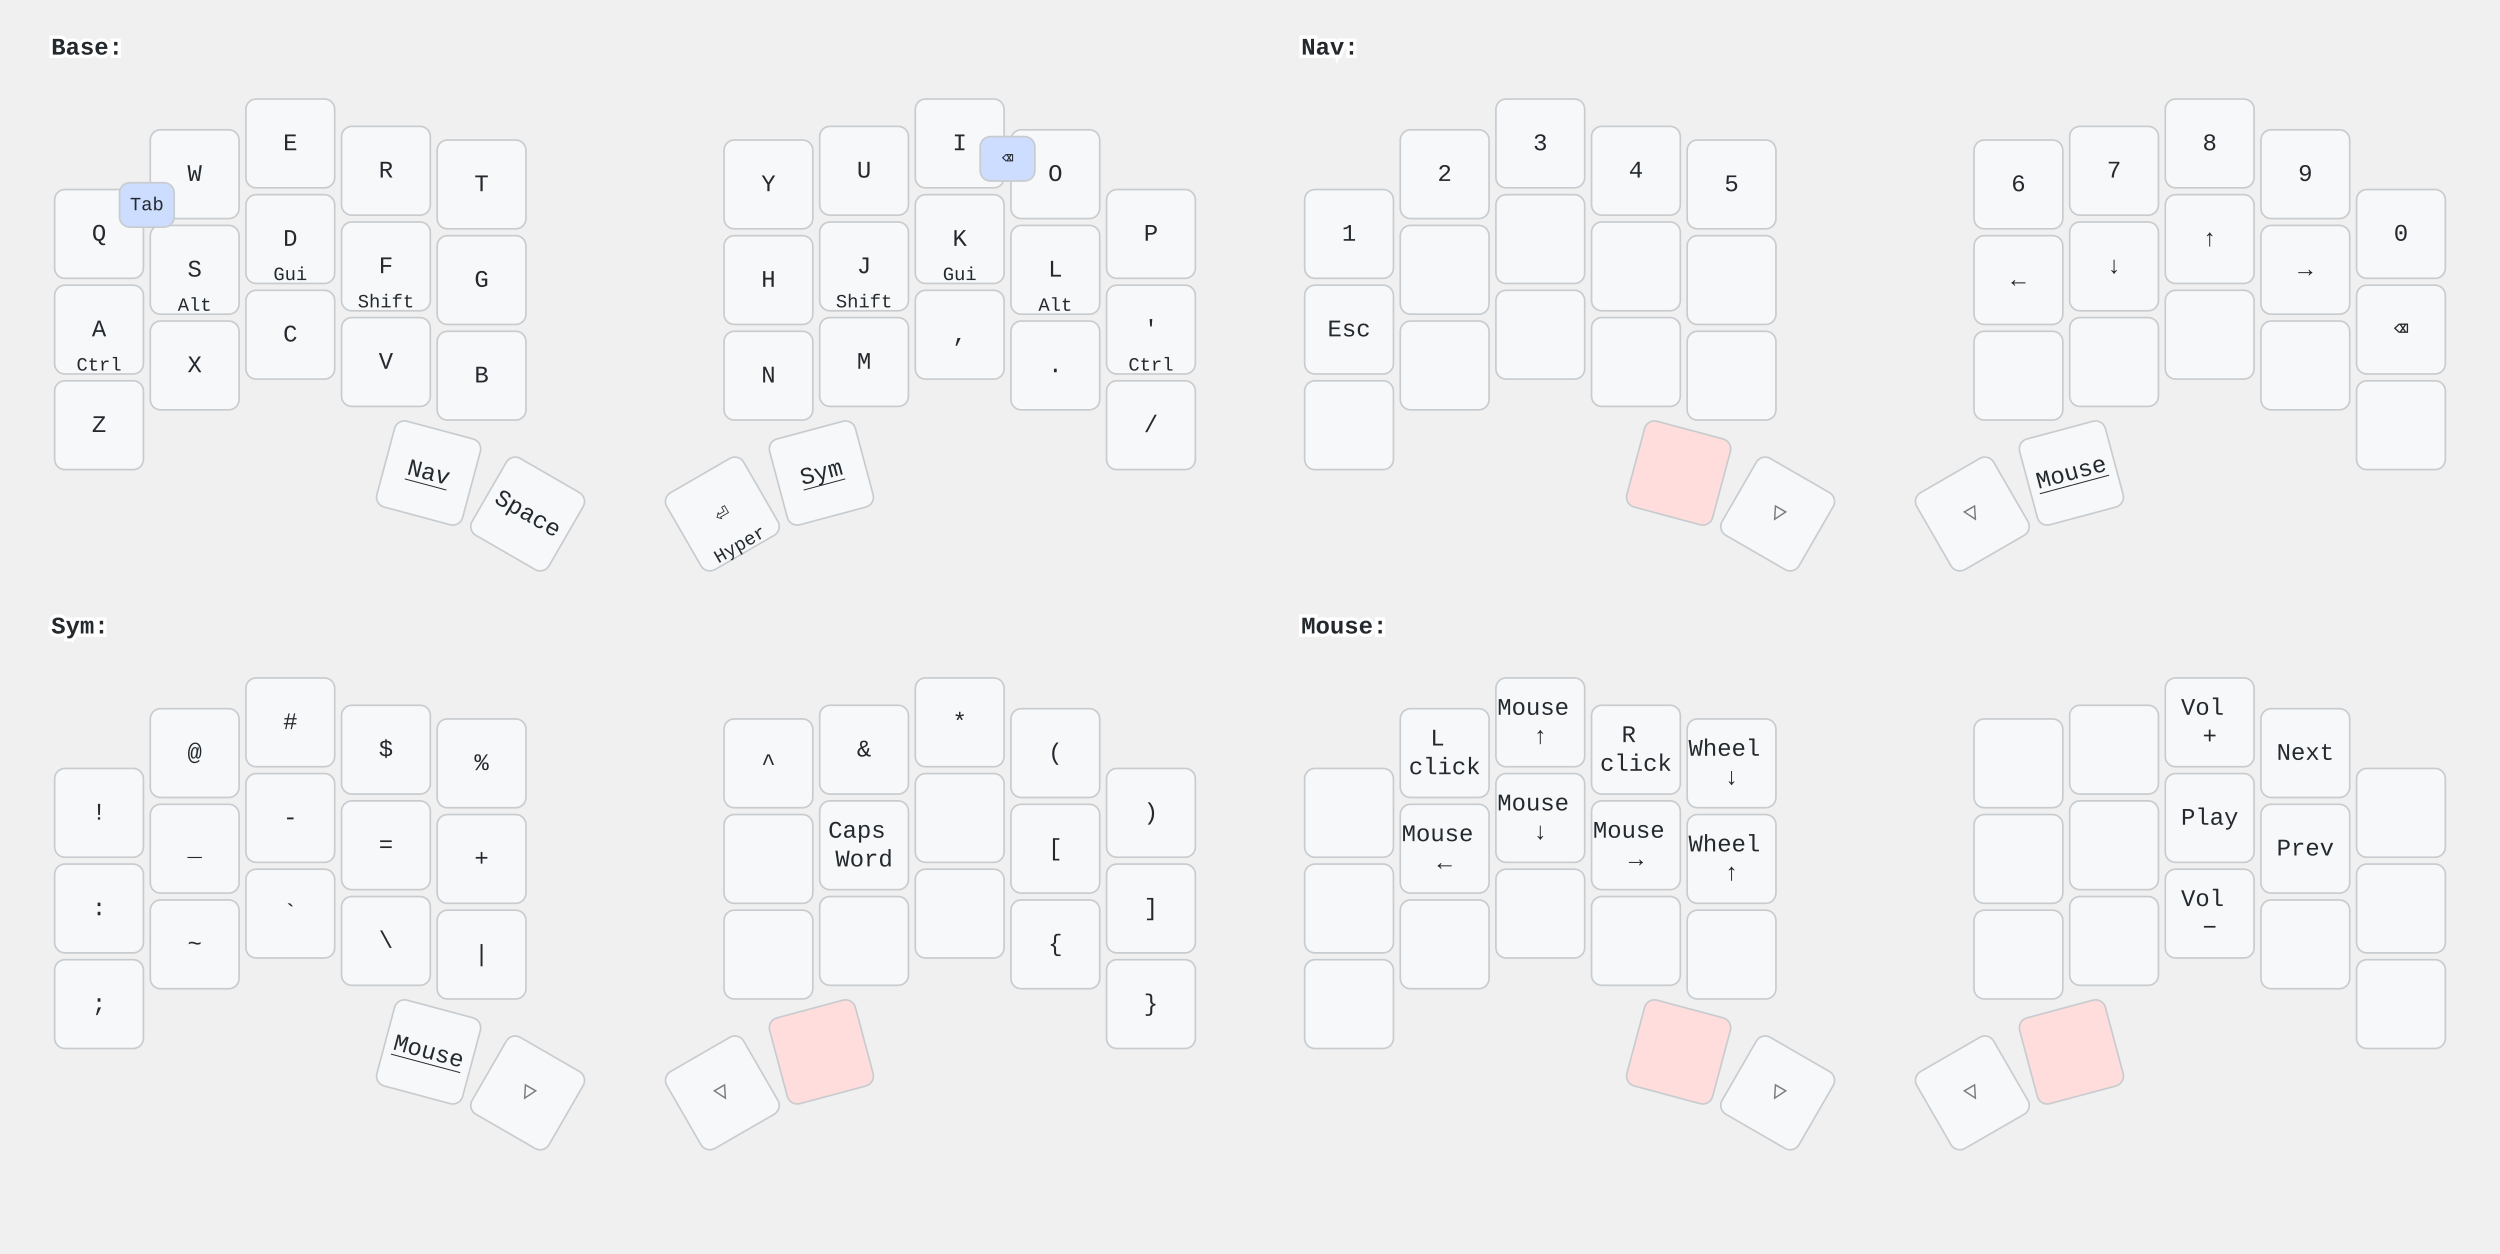
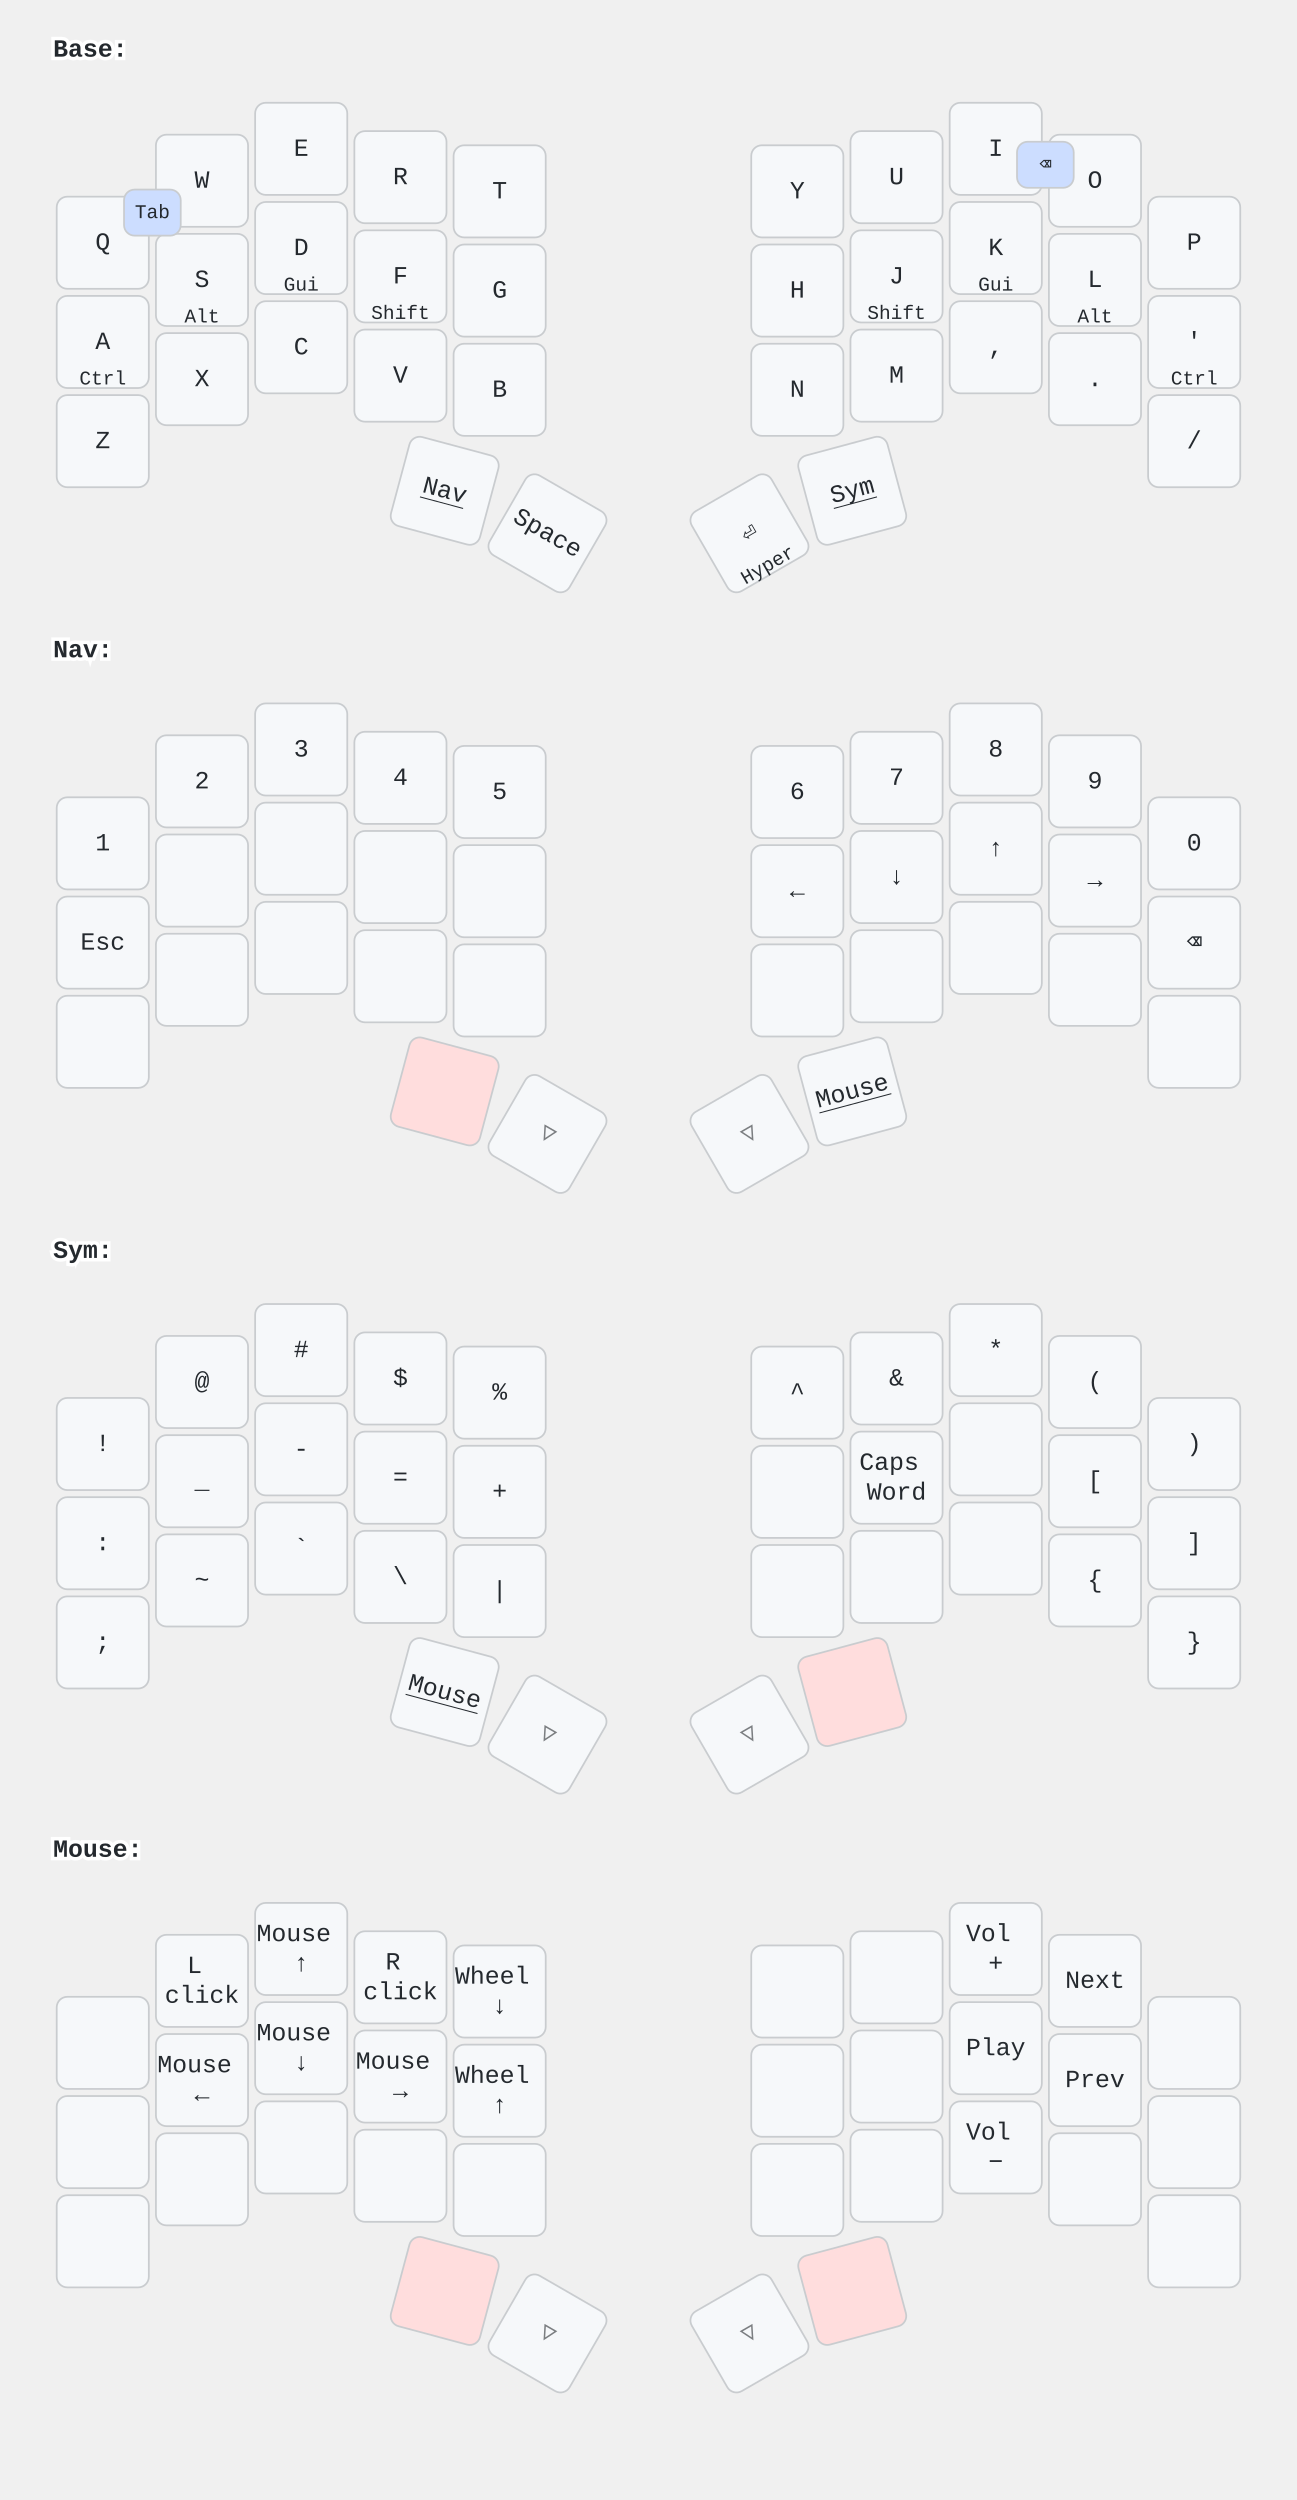
- <svg xmlns="http://www.w3.org/2000/svg" width="1464" height="734" viewBox="0 0 1464 734" class="keymap">
+ <svg xmlns="http://www.w3.org/2000/svg" width="732" height="1411" viewBox="0 0 732 1411" class="keymap">
  <style>/* inherit to force styles through use tags */
svg path {
    fill: inherit;
}

/* font and background color specifications */
svg.keymap {
    font-family: SFMono-Regular,Consolas,Liberation Mono,Menlo,monospace;
    font-size: 14px;
    font-kerning: normal;
    text-rendering: optimizeLegibility;
    fill: #24292e;
}

/* default key styling */
rect.key {
    fill: #f6f8fa;
}

rect.key, rect.combo {
    stroke: #c9cccf;
    stroke-width: 1;
}

/* default key side styling, only used is draw_key_sides is set */
rect.side {
    filter: brightness(90%);
}

/* color accent for combo boxes */
rect.combo, rect.combo-separate {
    fill: #cdf;
}

/* color accent for held keys */
rect.held, rect.combo.held {
    fill: #fdd;
}

/* color accent for ghost (optional) keys */
rect.ghost, rect.combo.ghost {
    stroke-dasharray: 4, 4;
    stroke-width: 2;
}

text {
    text-anchor: middle;
    dominant-baseline: middle;
}

/* styling for layer labels */
text.label {
    font-weight: bold;
    text-anchor: start;
    stroke: white;
    stroke-width: 4;
    paint-order: stroke;
}

/* styling for optional footer */
text.footer {
    text-anchor: end;
    dominant-baseline: auto;
    stroke: white;
    stroke-width: 4;
    paint-order: stroke;
}

/* styling for combo tap, and key non-tap label text */
text.combo, text.hold, text.shifted, text.left, text.right, text.tl, text.tr, text.bl, text.br {
    font-size: 11px;
}

text.hold, text.bl, text.br {
    text-anchor: middle;
    dominant-baseline: auto;
}

text.shifted, text.tl, text.tr {
    text-anchor: middle;
    dominant-baseline: hanging;
}

text.left, text.tl, text.bl {
    text-anchor: start;
}

text.right, text.tr, text.br {
    text-anchor: end;
}

text.layer-activator {
    text-decoration: underline;
}

/* styling for hold/shifted label text in combo box */
text.combo.hold, text.combo.shifted, text.combo.left, text.combo.right {
    font-size: 8px;
}

/* lighter symbol for transparent keys */
text.trans {
    fill: #7b7e81;
}

/* styling for combo dendrons */
path.combo {
    stroke-width: 1;
    stroke: gray;
    fill: none;
}

/* Start Tabler Icons Cleanup */
/* cannot use height/width with glyphs */
.icon-tabler &gt; path {
    fill: inherit;
    stroke: inherit;
    stroke-width: 2;
}
/* hide tabler's default box */
.icon-tabler &gt; path[stroke="none"][fill="none"] {
    visibility: hidden;
}
/* End Tabler Icons Cleanup */
- </style>
+ 
+ @media (prefers-color-scheme: dark) {
+ svg.keymap { fill: #d1d6db; }
+ rect.key { fill: #3f4750; }
+ rect.key, rect.combo { stroke: #60666c; }
+ rect.combo, rect.combo-separate { fill: #1f3d7a; }
+ rect.held, rect.combo.held { fill: #854747; }
+ text.label, text.footer { stroke: black; }
+ text.trans { fill: #7e8184; }
+ path.combo { stroke: #7f7f7f; }
+ 
+ }</style>
  <g transform="translate(30, 0)" class="layer-Base">
    <text x="0" y="28" class="label" id="Base">Base:</text>
    <g transform="translate(0, 56)">
      <g transform="translate(28, 81)" class="key keypos-0">
        <rect rx="6" ry="6" x="-26" y="-26" width="52" height="52" class="key" />
        <text x="0" y="0" class="key tap">Q</text>
      </g>
      <g transform="translate(84, 46)" class="key keypos-1">
        <rect rx="6" ry="6" x="-26" y="-26" width="52" height="52" class="key" />
        <text x="0" y="0" class="key tap">W</text>
      </g>
      <g transform="translate(140, 28)" class="key keypos-2">
        <rect rx="6" ry="6" x="-26" y="-26" width="52" height="52" class="key" />
        <text x="0" y="0" class="key tap">E</text>
      </g>
      <g transform="translate(196, 44)" class="key keypos-3">
        <rect rx="6" ry="6" x="-26" y="-26" width="52" height="52" class="key" />
        <text x="0" y="0" class="key tap">R</text>
      </g>
      <g transform="translate(252, 52)" class="key keypos-4">
        <rect rx="6" ry="6" x="-26" y="-26" width="52" height="52" class="key" />
        <text x="0" y="0" class="key tap">T</text>
      </g>
      <g transform="translate(420, 52)" class="key keypos-5">
        <rect rx="6" ry="6" x="-26" y="-26" width="52" height="52" class="key" />
        <text x="0" y="0" class="key tap">Y</text>
      </g>
      <g transform="translate(476, 44)" class="key keypos-6">
        <rect rx="6" ry="6" x="-26" y="-26" width="52" height="52" class="key" />
        <text x="0" y="0" class="key tap">U</text>
      </g>
      <g transform="translate(532, 28)" class="key keypos-7">
        <rect rx="6" ry="6" x="-26" y="-26" width="52" height="52" class="key" />
        <text x="0" y="0" class="key tap">I</text>
      </g>
      <g transform="translate(588, 46)" class="key keypos-8">
        <rect rx="6" ry="6" x="-26" y="-26" width="52" height="52" class="key" />
        <text x="0" y="0" class="key tap">O</text>
      </g>
      <g transform="translate(644, 81)" class="key keypos-9">
        <rect rx="6" ry="6" x="-26" y="-26" width="52" height="52" class="key" />
        <text x="0" y="0" class="key tap">P</text>
      </g>
      <g transform="translate(28, 137)" class="key keypos-10">
        <rect rx="6" ry="6" x="-26" y="-26" width="52" height="52" class="key" />
        <text x="0" y="0" class="key tap">A</text>
        <text x="0" y="24" class="key hold">Ctrl</text>
      </g>
      <g transform="translate(84, 102)" class="key keypos-11">
        <rect rx="6" ry="6" x="-26" y="-26" width="52" height="52" class="key" />
        <text x="0" y="0" class="key tap">S</text>
        <text x="0" y="24" class="key hold">Alt</text>
      </g>
      <g transform="translate(140, 84)" class="key keypos-12">
        <rect rx="6" ry="6" x="-26" y="-26" width="52" height="52" class="key" />
        <text x="0" y="0" class="key tap">D</text>
        <text x="0" y="24" class="key hold">Gui</text>
      </g>
      <g transform="translate(196, 100)" class="key keypos-13">
        <rect rx="6" ry="6" x="-26" y="-26" width="52" height="52" class="key" />
        <text x="0" y="0" class="key tap">F</text>
        <text x="0" y="24" class="key hold">Shift</text>
      </g>
      <g transform="translate(252, 108)" class="key keypos-14">
        <rect rx="6" ry="6" x="-26" y="-26" width="52" height="52" class="key" />
        <text x="0" y="0" class="key tap">G</text>
      </g>
      <g transform="translate(420, 108)" class="key keypos-15">
        <rect rx="6" ry="6" x="-26" y="-26" width="52" height="52" class="key" />
        <text x="0" y="0" class="key tap">H</text>
      </g>
      <g transform="translate(476, 100)" class="key keypos-16">
        <rect rx="6" ry="6" x="-26" y="-26" width="52" height="52" class="key" />
        <text x="0" y="0" class="key tap">J</text>
        <text x="0" y="24" class="key hold">Shift</text>
      </g>
      <g transform="translate(532, 84)" class="key keypos-17">
        <rect rx="6" ry="6" x="-26" y="-26" width="52" height="52" class="key" />
        <text x="0" y="0" class="key tap">K</text>
        <text x="0" y="24" class="key hold">Gui</text>
      </g>
      <g transform="translate(588, 102)" class="key keypos-18">
        <rect rx="6" ry="6" x="-26" y="-26" width="52" height="52" class="key" />
        <text x="0" y="0" class="key tap">L</text>
        <text x="0" y="24" class="key hold">Alt</text>
      </g>
      <g transform="translate(644, 137)" class="key keypos-19">
        <rect rx="6" ry="6" x="-26" y="-26" width="52" height="52" class="key" />
        <text x="0" y="0" class="key tap">'</text>
        <text x="0" y="24" class="key hold">Ctrl</text>
      </g>
      <g transform="translate(28, 193)" class="key keypos-20">
        <rect rx="6" ry="6" x="-26" y="-26" width="52" height="52" class="key" />
        <text x="0" y="0" class="key tap">Z</text>
      </g>
      <g transform="translate(84, 158)" class="key keypos-21">
        <rect rx="6" ry="6" x="-26" y="-26" width="52" height="52" class="key" />
        <text x="0" y="0" class="key tap">X</text>
      </g>
      <g transform="translate(140, 140)" class="key keypos-22">
        <rect rx="6" ry="6" x="-26" y="-26" width="52" height="52" class="key" />
        <text x="0" y="0" class="key tap">C</text>
      </g>
      <g transform="translate(196, 156)" class="key keypos-23">
        <rect rx="6" ry="6" x="-26" y="-26" width="52" height="52" class="key" />
        <text x="0" y="0" class="key tap">V</text>
      </g>
      <g transform="translate(252, 164)" class="key keypos-24">
        <rect rx="6" ry="6" x="-26" y="-26" width="52" height="52" class="key" />
        <text x="0" y="0" class="key tap">B</text>
      </g>
      <g transform="translate(420, 164)" class="key keypos-25">
        <rect rx="6" ry="6" x="-26" y="-26" width="52" height="52" class="key" />
        <text x="0" y="0" class="key tap">N</text>
      </g>
      <g transform="translate(476, 156)" class="key keypos-26">
        <rect rx="6" ry="6" x="-26" y="-26" width="52" height="52" class="key" />
        <text x="0" y="0" class="key tap">M</text>
      </g>
      <g transform="translate(532, 140)" class="key keypos-27">
        <rect rx="6" ry="6" x="-26" y="-26" width="52" height="52" class="key" />
        <text x="0" y="0" class="key tap">,</text>
      </g>
      <g transform="translate(588, 158)" class="key keypos-28">
        <rect rx="6" ry="6" x="-26" y="-26" width="52" height="52" class="key" />
        <text x="0" y="0" class="key tap">.</text>
      </g>
      <g transform="translate(644, 193)" class="key keypos-29">
        <rect rx="6" ry="6" x="-26" y="-26" width="52" height="52" class="key" />
        <text x="0" y="0" class="key tap">/</text>
      </g>
      <g transform="translate(221, 221) rotate(15.0)" class="key keypos-30">
        <rect rx="6" ry="6" x="-26" y="-26" width="52" height="52" class="key" />
        <a href="#Nav">
          <text x="0" y="0" class="key tap layer-activator">Nav</text>
        </a>
      </g>
      <g transform="translate(279, 245) rotate(30.0)" class="key keypos-31">
        <rect rx="6" ry="6" x="-26" y="-26" width="52" height="52" class="key" />
        <text x="0" y="0" class="key tap">Space</text>
      </g>
      <g transform="translate(393, 245) rotate(-30.0)" class="key keypos-32">
        <rect rx="6" ry="6" x="-26" y="-26" width="52" height="52" class="key" />
        <text x="0" y="0" class="key tap">⏎</text>
        <text x="0" y="24" class="key hold">Hyper</text>
      </g>
      <g transform="translate(451, 221) rotate(-15.0)" class="key keypos-33">
        <rect rx="6" ry="6" x="-26" y="-26" width="52" height="52" class="key" />
        <a href="#Sym">
          <text x="0" y="0" class="key tap layer-activator">Sym</text>
        </a>
      </g>
      <g class="combo combopos-0">
        <rect rx="6" ry="6" x="544" y="24" width="32" height="26" class="combo" />
        <text x="560" y="37" class="combo tap">⌫</text>
      </g>
      <g class="combo combopos-1">
        <rect rx="6" ry="6" x="40" y="51" width="32" height="26" class="combo" />
        <text x="56" y="64" class="combo tap">Tab</text>
      </g>
    </g>
  </g>
-   <g transform="translate(762, 0)" class="layer-Nav">
+   <g transform="translate(30, 339)" class="layer-Nav">
    <text x="0" y="28" class="label" id="Nav">Nav:</text>
    <g transform="translate(0, 56)">
      <g transform="translate(28, 81)" class="key keypos-0">
        <rect rx="6" ry="6" x="-26" y="-26" width="52" height="52" class="key" />
        <text x="0" y="0" class="key tap">1</text>
      </g>
      <g transform="translate(84, 46)" class="key keypos-1">
        <rect rx="6" ry="6" x="-26" y="-26" width="52" height="52" class="key" />
        <text x="0" y="0" class="key tap">2</text>
      </g>
      <g transform="translate(140, 28)" class="key keypos-2">
        <rect rx="6" ry="6" x="-26" y="-26" width="52" height="52" class="key" />
        <text x="0" y="0" class="key tap">3</text>
      </g>
      <g transform="translate(196, 44)" class="key keypos-3">
        <rect rx="6" ry="6" x="-26" y="-26" width="52" height="52" class="key" />
        <text x="0" y="0" class="key tap">4</text>
      </g>
      <g transform="translate(252, 52)" class="key keypos-4">
        <rect rx="6" ry="6" x="-26" y="-26" width="52" height="52" class="key" />
        <text x="0" y="0" class="key tap">5</text>
      </g>
      <g transform="translate(420, 52)" class="key keypos-5">
        <rect rx="6" ry="6" x="-26" y="-26" width="52" height="52" class="key" />
        <text x="0" y="0" class="key tap">6</text>
      </g>
      <g transform="translate(476, 44)" class="key keypos-6">
        <rect rx="6" ry="6" x="-26" y="-26" width="52" height="52" class="key" />
        <text x="0" y="0" class="key tap">7</text>
      </g>
      <g transform="translate(532, 28)" class="key keypos-7">
        <rect rx="6" ry="6" x="-26" y="-26" width="52" height="52" class="key" />
        <text x="0" y="0" class="key tap">8</text>
      </g>
      <g transform="translate(588, 46)" class="key keypos-8">
        <rect rx="6" ry="6" x="-26" y="-26" width="52" height="52" class="key" />
        <text x="0" y="0" class="key tap">9</text>
      </g>
      <g transform="translate(644, 81)" class="key keypos-9">
        <rect rx="6" ry="6" x="-26" y="-26" width="52" height="52" class="key" />
        <text x="0" y="0" class="key tap">0</text>
      </g>
      <g transform="translate(28, 137)" class="key keypos-10">
        <rect rx="6" ry="6" x="-26" y="-26" width="52" height="52" class="key" />
        <text x="0" y="0" class="key tap">Esc</text>
      </g>
      <g transform="translate(84, 102)" class="key keypos-11">
        <rect rx="6" ry="6" x="-26" y="-26" width="52" height="52" class="key" />
      </g>
      <g transform="translate(140, 84)" class="key keypos-12">
        <rect rx="6" ry="6" x="-26" y="-26" width="52" height="52" class="key" />
      </g>
      <g transform="translate(196, 100)" class="key keypos-13">
        <rect rx="6" ry="6" x="-26" y="-26" width="52" height="52" class="key" />
      </g>
      <g transform="translate(252, 108)" class="key keypos-14">
        <rect rx="6" ry="6" x="-26" y="-26" width="52" height="52" class="key" />
      </g>
      <g transform="translate(420, 108)" class="key keypos-15">
        <rect rx="6" ry="6" x="-26" y="-26" width="52" height="52" class="key" />
        <text x="0" y="0" class="key tap">←</text>
      </g>
      <g transform="translate(476, 100)" class="key keypos-16">
        <rect rx="6" ry="6" x="-26" y="-26" width="52" height="52" class="key" />
        <text x="0" y="0" class="key tap">↓</text>
      </g>
      <g transform="translate(532, 84)" class="key keypos-17">
        <rect rx="6" ry="6" x="-26" y="-26" width="52" height="52" class="key" />
        <text x="0" y="0" class="key tap">↑</text>
      </g>
      <g transform="translate(588, 102)" class="key keypos-18">
        <rect rx="6" ry="6" x="-26" y="-26" width="52" height="52" class="key" />
        <text x="0" y="0" class="key tap">→</text>
      </g>
      <g transform="translate(644, 137)" class="key keypos-19">
        <rect rx="6" ry="6" x="-26" y="-26" width="52" height="52" class="key" />
        <text x="0" y="0" class="key tap">⌫</text>
      </g>
      <g transform="translate(28, 193)" class="key keypos-20">
        <rect rx="6" ry="6" x="-26" y="-26" width="52" height="52" class="key" />
      </g>
      <g transform="translate(84, 158)" class="key keypos-21">
        <rect rx="6" ry="6" x="-26" y="-26" width="52" height="52" class="key" />
      </g>
      <g transform="translate(140, 140)" class="key keypos-22">
        <rect rx="6" ry="6" x="-26" y="-26" width="52" height="52" class="key" />
      </g>
      <g transform="translate(196, 156)" class="key keypos-23">
        <rect rx="6" ry="6" x="-26" y="-26" width="52" height="52" class="key" />
      </g>
      <g transform="translate(252, 164)" class="key keypos-24">
        <rect rx="6" ry="6" x="-26" y="-26" width="52" height="52" class="key" />
      </g>
      <g transform="translate(420, 164)" class="key keypos-25">
        <rect rx="6" ry="6" x="-26" y="-26" width="52" height="52" class="key" />
      </g>
      <g transform="translate(476, 156)" class="key keypos-26">
        <rect rx="6" ry="6" x="-26" y="-26" width="52" height="52" class="key" />
      </g>
      <g transform="translate(532, 140)" class="key keypos-27">
        <rect rx="6" ry="6" x="-26" y="-26" width="52" height="52" class="key" />
      </g>
      <g transform="translate(588, 158)" class="key keypos-28">
        <rect rx="6" ry="6" x="-26" y="-26" width="52" height="52" class="key" />
      </g>
      <g transform="translate(644, 193)" class="key keypos-29">
        <rect rx="6" ry="6" x="-26" y="-26" width="52" height="52" class="key" />
      </g>
      <g transform="translate(221, 221) rotate(15.0)" class="key held keypos-30">
        <rect rx="6" ry="6" x="-26" y="-26" width="52" height="52" class="key held" />
      </g>
      <g transform="translate(279, 245) rotate(30.0)" class="key trans keypos-31">
        <rect rx="6" ry="6" x="-26" y="-26" width="52" height="52" class="key trans" />
        <text x="0" y="0" class="key trans tap">▽</text>
      </g>
      <g transform="translate(393, 245) rotate(-30.0)" class="key trans keypos-32">
        <rect rx="6" ry="6" x="-26" y="-26" width="52" height="52" class="key trans" />
        <text x="0" y="0" class="key trans tap">▽</text>
      </g>
      <g transform="translate(451, 221) rotate(-15.0)" class="key keypos-33">
        <rect rx="6" ry="6" x="-26" y="-26" width="52" height="52" class="key" />
        <a href="#Mouse">
          <text x="0" y="0" class="key tap layer-activator">Mouse</text>
        </a>
      </g>
    </g>
  </g>
-   <g transform="translate(30, 339)" class="layer-Sym">
+   <g transform="translate(30, 678)" class="layer-Sym">
    <text x="0" y="28" class="label" id="Sym">Sym:</text>
    <g transform="translate(0, 56)">
      <g transform="translate(28, 81)" class="key keypos-0">
        <rect rx="6" ry="6" x="-26" y="-26" width="52" height="52" class="key" />
        <text x="0" y="0" class="key tap">!</text>
      </g>
      <g transform="translate(84, 46)" class="key keypos-1">
        <rect rx="6" ry="6" x="-26" y="-26" width="52" height="52" class="key" />
        <text x="0" y="0" class="key tap">@</text>
      </g>
      <g transform="translate(140, 28)" class="key keypos-2">
        <rect rx="6" ry="6" x="-26" y="-26" width="52" height="52" class="key" />
        <text x="0" y="0" class="key tap">#</text>
      </g>
      <g transform="translate(196, 44)" class="key keypos-3">
        <rect rx="6" ry="6" x="-26" y="-26" width="52" height="52" class="key" />
        <text x="0" y="0" class="key tap">$</text>
      </g>
      <g transform="translate(252, 52)" class="key keypos-4">
        <rect rx="6" ry="6" x="-26" y="-26" width="52" height="52" class="key" />
        <text x="0" y="0" class="key tap">%</text>
      </g>
      <g transform="translate(420, 52)" class="key keypos-5">
        <rect rx="6" ry="6" x="-26" y="-26" width="52" height="52" class="key" />
        <text x="0" y="0" class="key tap">^</text>
      </g>
      <g transform="translate(476, 44)" class="key keypos-6">
        <rect rx="6" ry="6" x="-26" y="-26" width="52" height="52" class="key" />
        <text x="0" y="0" class="key tap">&amp;</text>
      </g>
      <g transform="translate(532, 28)" class="key keypos-7">
        <rect rx="6" ry="6" x="-26" y="-26" width="52" height="52" class="key" />
        <text x="0" y="0" class="key tap">*</text>
      </g>
      <g transform="translate(588, 46)" class="key keypos-8">
        <rect rx="6" ry="6" x="-26" y="-26" width="52" height="52" class="key" />
        <text x="0" y="0" class="key tap">(</text>
      </g>
      <g transform="translate(644, 81)" class="key keypos-9">
        <rect rx="6" ry="6" x="-26" y="-26" width="52" height="52" class="key" />
        <text x="0" y="0" class="key tap">)</text>
      </g>
      <g transform="translate(28, 137)" class="key keypos-10">
        <rect rx="6" ry="6" x="-26" y="-26" width="52" height="52" class="key" />
        <text x="0" y="0" class="key tap">:</text>
      </g>
      <g transform="translate(84, 102)" class="key keypos-11">
        <rect rx="6" ry="6" x="-26" y="-26" width="52" height="52" class="key" />
        <text x="0" y="0" class="key tap">_</text>
      </g>
      <g transform="translate(140, 84)" class="key keypos-12">
        <rect rx="6" ry="6" x="-26" y="-26" width="52" height="52" class="key" />
        <text x="0" y="0" class="key tap">-</text>
      </g>
      <g transform="translate(196, 100)" class="key keypos-13">
        <rect rx="6" ry="6" x="-26" y="-26" width="52" height="52" class="key" />
        <text x="0" y="0" class="key tap">=</text>
      </g>
      <g transform="translate(252, 108)" class="key keypos-14">
        <rect rx="6" ry="6" x="-26" y="-26" width="52" height="52" class="key" />
        <text x="0" y="0" class="key tap">+</text>
      </g>
      <g transform="translate(420, 108)" class="key keypos-15">
        <rect rx="6" ry="6" x="-26" y="-26" width="52" height="52" class="key" />
      </g>
      <g transform="translate(476, 100)" class="key keypos-16">
        <rect rx="6" ry="6" x="-26" y="-26" width="52" height="52" class="key" />
        <text x="0" y="0" class="key tap">
          <tspan x="0" dy="-0.6em">Caps</tspan>
          <tspan x="0" dy="1.2em">Word</tspan>
        </text>
      </g>
      <g transform="translate(532, 84)" class="key keypos-17">
        <rect rx="6" ry="6" x="-26" y="-26" width="52" height="52" class="key" />
      </g>
      <g transform="translate(588, 102)" class="key keypos-18">
        <rect rx="6" ry="6" x="-26" y="-26" width="52" height="52" class="key" />
        <text x="0" y="0" class="key tap">[</text>
      </g>
      <g transform="translate(644, 137)" class="key keypos-19">
        <rect rx="6" ry="6" x="-26" y="-26" width="52" height="52" class="key" />
        <text x="0" y="0" class="key tap">]</text>
      </g>
      <g transform="translate(28, 193)" class="key keypos-20">
        <rect rx="6" ry="6" x="-26" y="-26" width="52" height="52" class="key" />
        <text x="0" y="0" class="key tap">;</text>
      </g>
      <g transform="translate(84, 158)" class="key keypos-21">
        <rect rx="6" ry="6" x="-26" y="-26" width="52" height="52" class="key" />
        <text x="0" y="0" class="key tap">~</text>
      </g>
      <g transform="translate(140, 140)" class="key keypos-22">
        <rect rx="6" ry="6" x="-26" y="-26" width="52" height="52" class="key" />
        <text x="0" y="0" class="key tap">`</text>
      </g>
      <g transform="translate(196, 156)" class="key keypos-23">
        <rect rx="6" ry="6" x="-26" y="-26" width="52" height="52" class="key" />
        <text x="0" y="0" class="key tap">\</text>
      </g>
      <g transform="translate(252, 164)" class="key keypos-24">
        <rect rx="6" ry="6" x="-26" y="-26" width="52" height="52" class="key" />
        <text x="0" y="0" class="key tap">|</text>
      </g>
      <g transform="translate(420, 164)" class="key keypos-25">
        <rect rx="6" ry="6" x="-26" y="-26" width="52" height="52" class="key" />
      </g>
      <g transform="translate(476, 156)" class="key keypos-26">
        <rect rx="6" ry="6" x="-26" y="-26" width="52" height="52" class="key" />
      </g>
      <g transform="translate(532, 140)" class="key keypos-27">
        <rect rx="6" ry="6" x="-26" y="-26" width="52" height="52" class="key" />
      </g>
      <g transform="translate(588, 158)" class="key keypos-28">
        <rect rx="6" ry="6" x="-26" y="-26" width="52" height="52" class="key" />
        <text x="0" y="0" class="key tap">{</text>
      </g>
      <g transform="translate(644, 193)" class="key keypos-29">
        <rect rx="6" ry="6" x="-26" y="-26" width="52" height="52" class="key" />
        <text x="0" y="0" class="key tap">}</text>
      </g>
      <g transform="translate(221, 221) rotate(15.0)" class="key keypos-30">
        <rect rx="6" ry="6" x="-26" y="-26" width="52" height="52" class="key" />
        <a href="#Mouse">
          <text x="0" y="0" class="key tap layer-activator">Mouse</text>
        </a>
      </g>
      <g transform="translate(279, 245) rotate(30.0)" class="key trans keypos-31">
        <rect rx="6" ry="6" x="-26" y="-26" width="52" height="52" class="key trans" />
        <text x="0" y="0" class="key trans tap">▽</text>
      </g>
      <g transform="translate(393, 245) rotate(-30.0)" class="key trans keypos-32">
        <rect rx="6" ry="6" x="-26" y="-26" width="52" height="52" class="key trans" />
        <text x="0" y="0" class="key trans tap">▽</text>
      </g>
      <g transform="translate(451, 221) rotate(-15.0)" class="key held keypos-33">
        <rect rx="6" ry="6" x="-26" y="-26" width="52" height="52" class="key held" />
      </g>
    </g>
  </g>
-   <g transform="translate(762, 339)" class="layer-Mouse">
+   <g transform="translate(30, 1016)" class="layer-Mouse">
    <text x="0" y="28" class="label" id="Mouse">Mouse:</text>
    <g transform="translate(0, 56)">
      <g transform="translate(28, 81)" class="key keypos-0">
        <rect rx="6" ry="6" x="-26" y="-26" width="52" height="52" class="key" />
      </g>
      <g transform="translate(84, 46)" class="key keypos-1">
        <rect rx="6" ry="6" x="-26" y="-26" width="52" height="52" class="key" />
        <text x="0" y="0" class="key tap">
          <tspan x="0" dy="-0.6em">L</tspan>
          <tspan x="0" dy="1.2em">click</tspan>
        </text>
      </g>
      <g transform="translate(140, 28)" class="key keypos-2">
        <rect rx="6" ry="6" x="-26" y="-26" width="52" height="52" class="key" />
        <text x="0" y="0" class="key tap">
          <tspan x="0" dy="-0.6em">Mouse</tspan>
          <tspan x="0" dy="1.2em">↑</tspan>
        </text>
      </g>
      <g transform="translate(196, 44)" class="key keypos-3">
        <rect rx="6" ry="6" x="-26" y="-26" width="52" height="52" class="key" />
        <text x="0" y="0" class="key tap">
          <tspan x="0" dy="-0.6em">R</tspan>
          <tspan x="0" dy="1.2em">click</tspan>
        </text>
      </g>
      <g transform="translate(252, 52)" class="key keypos-4">
        <rect rx="6" ry="6" x="-26" y="-26" width="52" height="52" class="key" />
        <text x="0" y="0" class="key tap">
          <tspan x="0" dy="-0.6em">Wheel</tspan>
          <tspan x="0" dy="1.2em">↓</tspan>
        </text>
      </g>
      <g transform="translate(420, 52)" class="key keypos-5">
        <rect rx="6" ry="6" x="-26" y="-26" width="52" height="52" class="key" />
      </g>
      <g transform="translate(476, 44)" class="key keypos-6">
        <rect rx="6" ry="6" x="-26" y="-26" width="52" height="52" class="key" />
      </g>
      <g transform="translate(532, 28)" class="key keypos-7">
        <rect rx="6" ry="6" x="-26" y="-26" width="52" height="52" class="key" />
        <text x="0" y="0" class="key tap">
          <tspan x="0" dy="-0.6em">Vol</tspan>
          <tspan x="0" dy="1.2em">+</tspan>
        </text>
      </g>
      <g transform="translate(588, 46)" class="key keypos-8">
        <rect rx="6" ry="6" x="-26" y="-26" width="52" height="52" class="key" />
        <text x="0" y="0" class="key tap">Next</text>
      </g>
      <g transform="translate(644, 81)" class="key keypos-9">
        <rect rx="6" ry="6" x="-26" y="-26" width="52" height="52" class="key" />
      </g>
      <g transform="translate(28, 137)" class="key keypos-10">
        <rect rx="6" ry="6" x="-26" y="-26" width="52" height="52" class="key" />
      </g>
      <g transform="translate(84, 102)" class="key keypos-11">
        <rect rx="6" ry="6" x="-26" y="-26" width="52" height="52" class="key" />
        <text x="0" y="0" class="key tap">
          <tspan x="0" dy="-0.6em">Mouse</tspan>
          <tspan x="0" dy="1.2em">←</tspan>
        </text>
      </g>
      <g transform="translate(140, 84)" class="key keypos-12">
        <rect rx="6" ry="6" x="-26" y="-26" width="52" height="52" class="key" />
        <text x="0" y="0" class="key tap">
          <tspan x="0" dy="-0.6em">Mouse</tspan>
          <tspan x="0" dy="1.2em">↓</tspan>
        </text>
      </g>
      <g transform="translate(196, 100)" class="key keypos-13">
        <rect rx="6" ry="6" x="-26" y="-26" width="52" height="52" class="key" />
        <text x="0" y="0" class="key tap">
          <tspan x="0" dy="-0.6em">Mouse</tspan>
          <tspan x="0" dy="1.2em">→</tspan>
        </text>
      </g>
      <g transform="translate(252, 108)" class="key keypos-14">
        <rect rx="6" ry="6" x="-26" y="-26" width="52" height="52" class="key" />
        <text x="0" y="0" class="key tap">
          <tspan x="0" dy="-0.6em">Wheel</tspan>
          <tspan x="0" dy="1.2em">↑</tspan>
        </text>
      </g>
      <g transform="translate(420, 108)" class="key keypos-15">
        <rect rx="6" ry="6" x="-26" y="-26" width="52" height="52" class="key" />
      </g>
      <g transform="translate(476, 100)" class="key keypos-16">
        <rect rx="6" ry="6" x="-26" y="-26" width="52" height="52" class="key" />
      </g>
      <g transform="translate(532, 84)" class="key keypos-17">
        <rect rx="6" ry="6" x="-26" y="-26" width="52" height="52" class="key" />
        <text x="0" y="0" class="key tap">Play</text>
      </g>
      <g transform="translate(588, 102)" class="key keypos-18">
        <rect rx="6" ry="6" x="-26" y="-26" width="52" height="52" class="key" />
        <text x="0" y="0" class="key tap">Prev</text>
      </g>
      <g transform="translate(644, 137)" class="key keypos-19">
        <rect rx="6" ry="6" x="-26" y="-26" width="52" height="52" class="key" />
      </g>
      <g transform="translate(28, 193)" class="key keypos-20">
        <rect rx="6" ry="6" x="-26" y="-26" width="52" height="52" class="key" />
      </g>
      <g transform="translate(84, 158)" class="key keypos-21">
        <rect rx="6" ry="6" x="-26" y="-26" width="52" height="52" class="key" />
      </g>
      <g transform="translate(140, 140)" class="key keypos-22">
        <rect rx="6" ry="6" x="-26" y="-26" width="52" height="52" class="key" />
      </g>
      <g transform="translate(196, 156)" class="key keypos-23">
        <rect rx="6" ry="6" x="-26" y="-26" width="52" height="52" class="key" />
      </g>
      <g transform="translate(252, 164)" class="key keypos-24">
        <rect rx="6" ry="6" x="-26" y="-26" width="52" height="52" class="key" />
      </g>
      <g transform="translate(420, 164)" class="key keypos-25">
        <rect rx="6" ry="6" x="-26" y="-26" width="52" height="52" class="key" />
      </g>
      <g transform="translate(476, 156)" class="key keypos-26">
        <rect rx="6" ry="6" x="-26" y="-26" width="52" height="52" class="key" />
      </g>
      <g transform="translate(532, 140)" class="key keypos-27">
        <rect rx="6" ry="6" x="-26" y="-26" width="52" height="52" class="key" />
        <text x="0" y="0" class="key tap">
          <tspan x="0" dy="-0.6em">Vol</tspan>
          <tspan x="0" dy="1.2em">−</tspan>
        </text>
      </g>
      <g transform="translate(588, 158)" class="key keypos-28">
        <rect rx="6" ry="6" x="-26" y="-26" width="52" height="52" class="key" />
      </g>
      <g transform="translate(644, 193)" class="key keypos-29">
        <rect rx="6" ry="6" x="-26" y="-26" width="52" height="52" class="key" />
      </g>
      <g transform="translate(221, 221) rotate(15.0)" class="key held keypos-30">
        <rect rx="6" ry="6" x="-26" y="-26" width="52" height="52" class="key held" />
      </g>
      <g transform="translate(279, 245) rotate(30.0)" class="key trans keypos-31">
        <rect rx="6" ry="6" x="-26" y="-26" width="52" height="52" class="key trans" />
        <text x="0" y="0" class="key trans tap">▽</text>
      </g>
      <g transform="translate(393, 245) rotate(-30.0)" class="key trans keypos-32">
        <rect rx="6" ry="6" x="-26" y="-26" width="52" height="52" class="key trans" />
        <text x="0" y="0" class="key trans tap">▽</text>
      </g>
      <g transform="translate(451, 221) rotate(-15.0)" class="key held keypos-33">
        <rect rx="6" ry="6" x="-26" y="-26" width="52" height="52" class="key held" />
      </g>
    </g>
  </g>
</svg>
